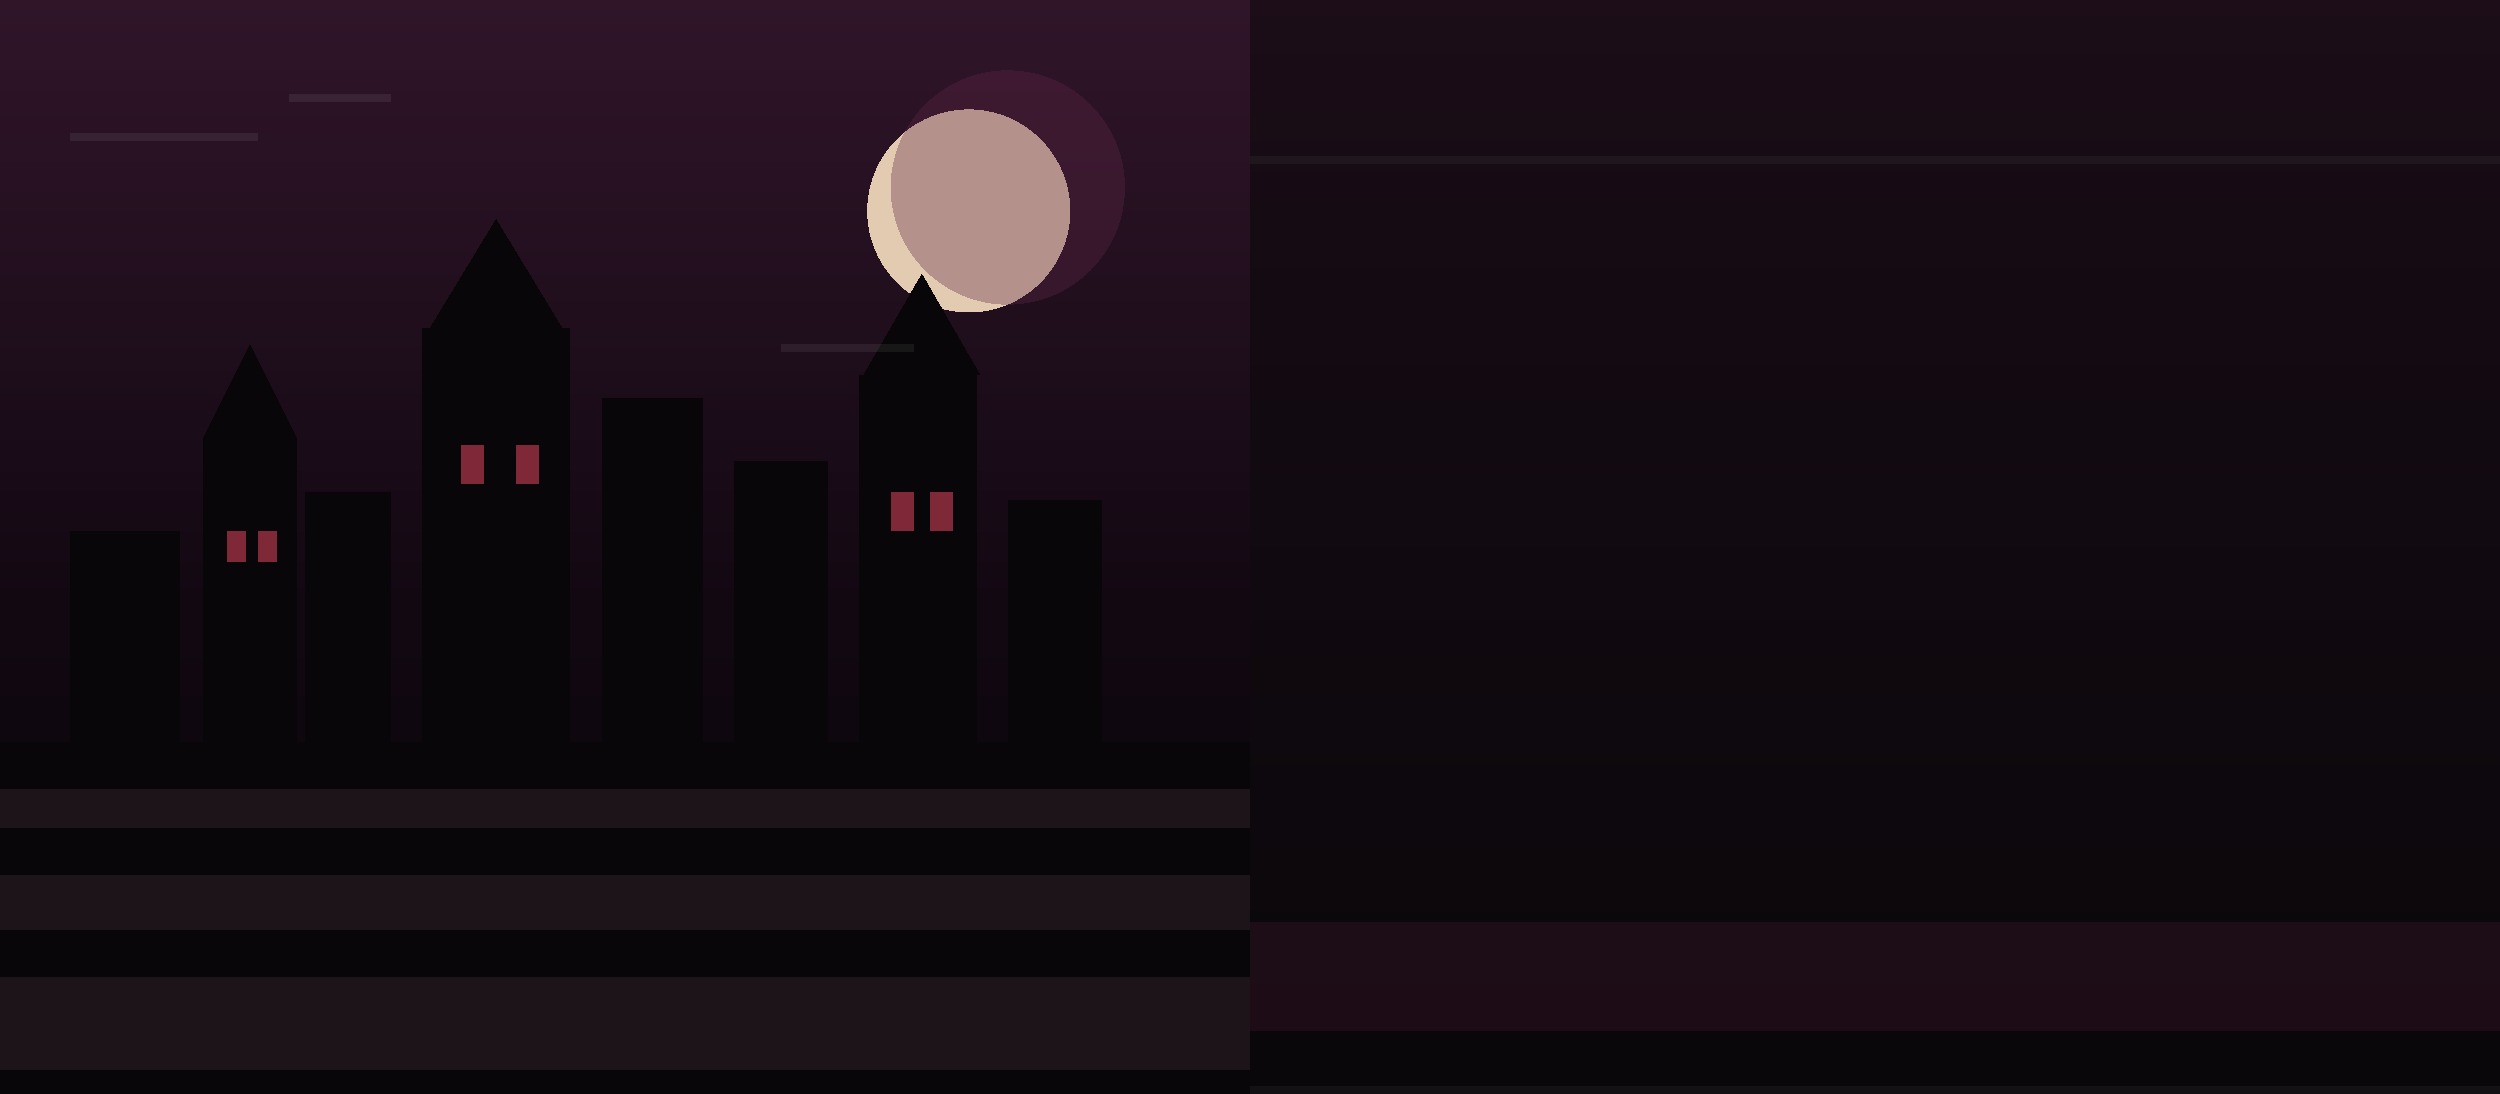
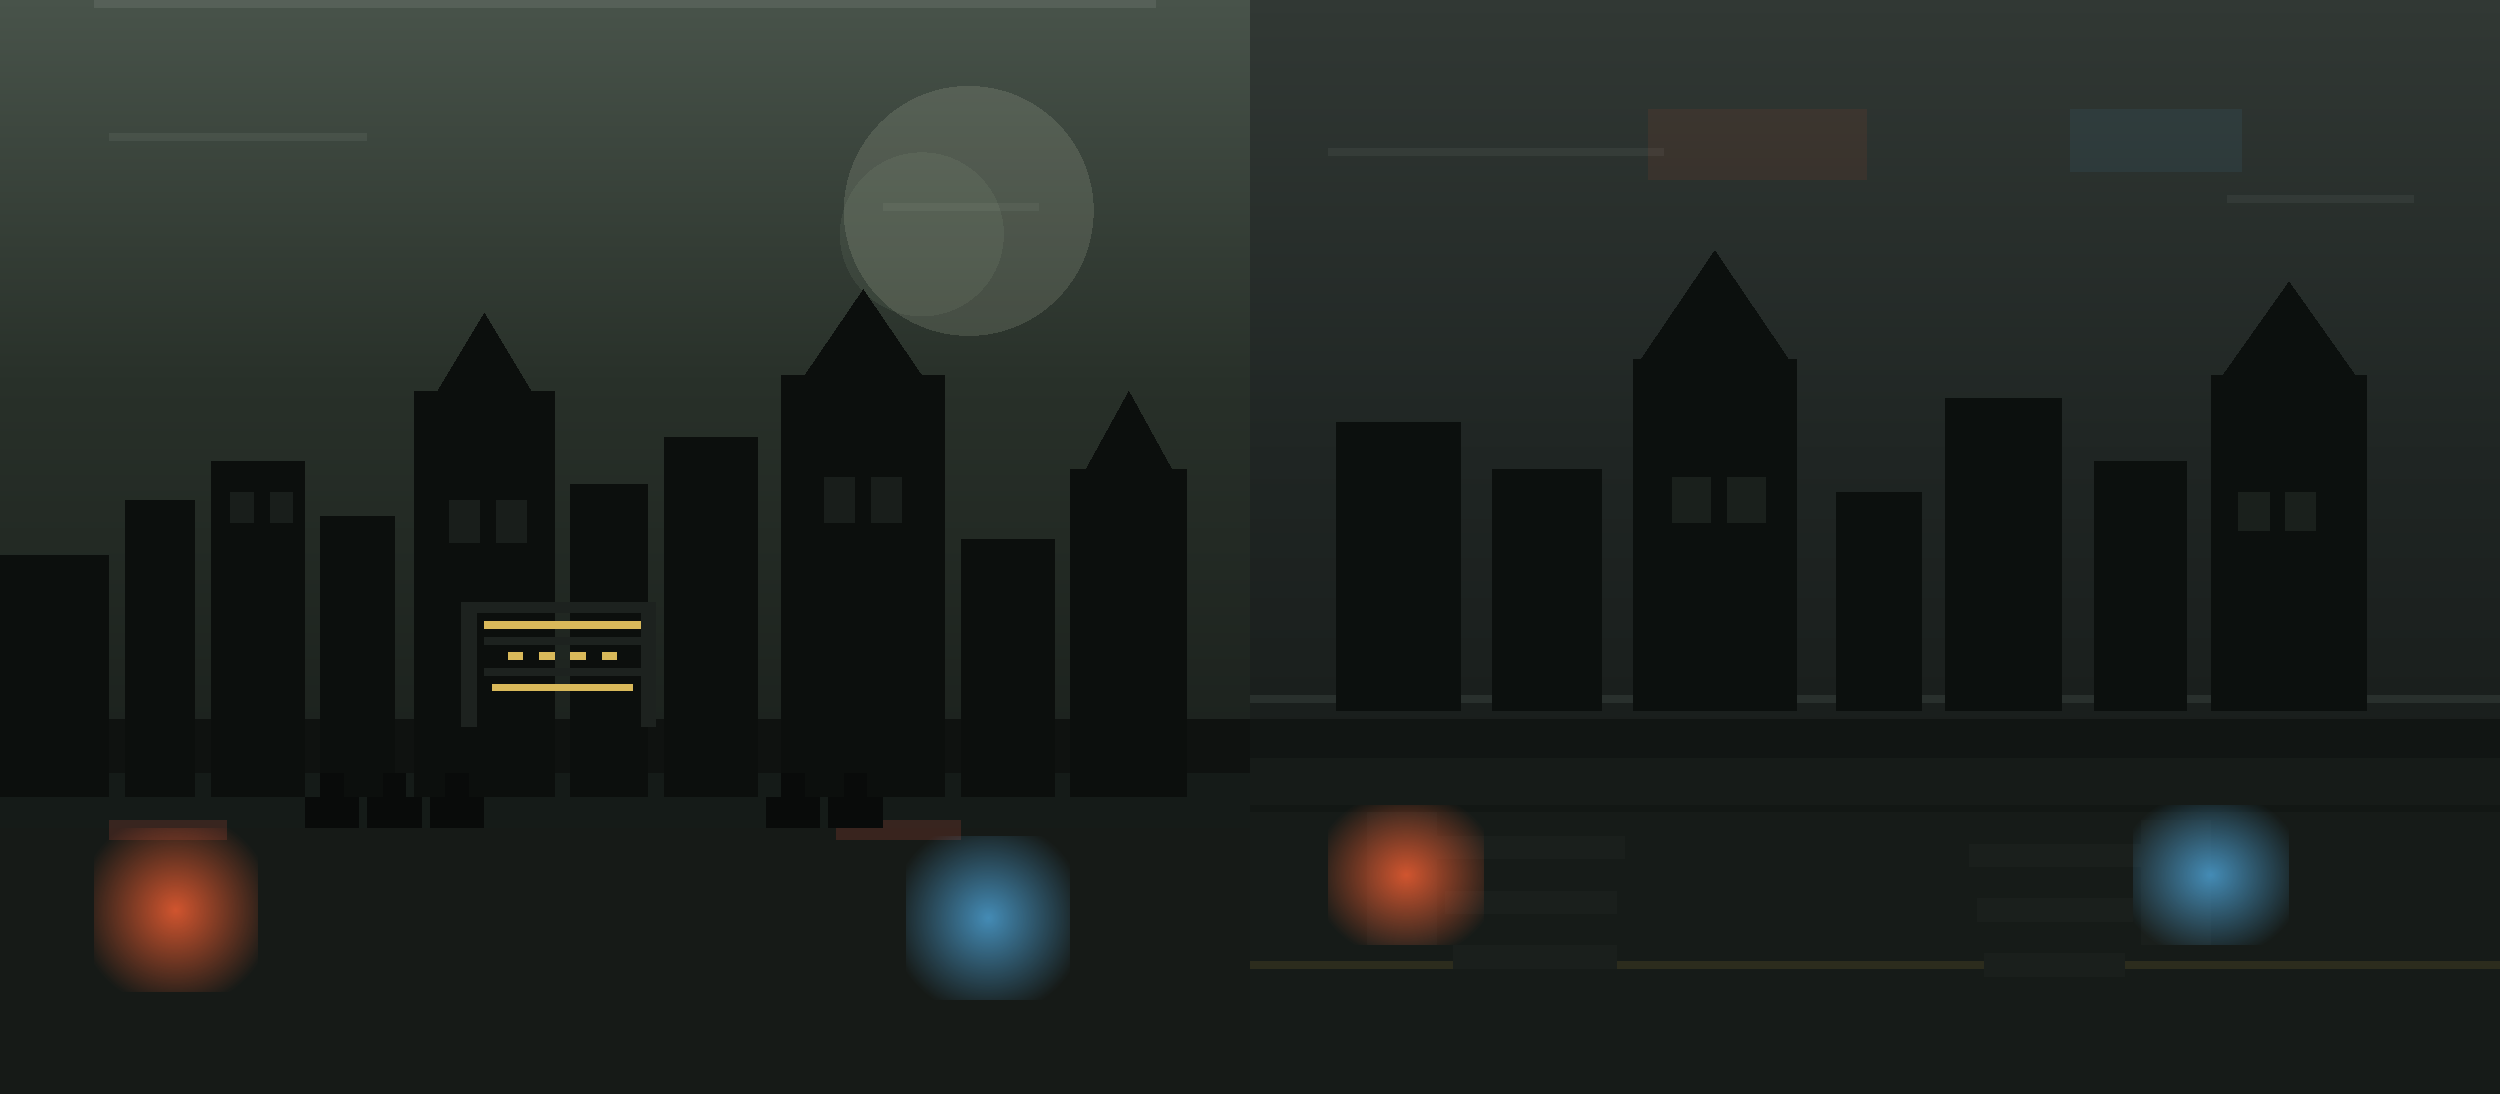
<svg xmlns="http://www.w3.org/2000/svg" width="640" height="280" viewBox="0 0 640 280" shape-rendering="crispEdges">
  <defs>
    <linearGradient id="menuSky" x1="0" y1="0" x2="0" y2="1">
-       <stop offset="0%" stop-color="#301529" />
-       <stop offset="55%" stop-color="#120812" />
-       <stop offset="100%" stop-color="#050405" />
+       <stop offset="0%" stop-color="#48534a" />
+       <stop offset="35%" stop-color="#283029" />
+       <stop offset="100%" stop-color="#111513" />
    </linearGradient>
    <linearGradient id="gameSky" x1="0" y1="0" x2="0" y2="1">
-       <stop offset="0%" stop-color="#1c0d18" />
-       <stop offset="20%" stop-color="#150b13" />
-       <stop offset="100%" stop-color="#09070a" />
+       <stop offset="0%" stop-color="#313834" />
+       <stop offset="42%" stop-color="#1f2523" />
+       <stop offset="100%" stop-color="#121513" />
    </linearGradient>
+     <radialGradient id="sirens" cx="0.5" cy="0.5" r="0.6">
+       <stop offset="0%" stop-color="#e55b31" stop-opacity="0.9" />
+       <stop offset="100%" stop-color="#e55b31" stop-opacity="0" />
+     </radialGradient>
+     <radialGradient id="blueSiren" cx="0.5" cy="0.5" r="0.6">
+       <stop offset="0%" stop-color="#4ea4d8" stop-opacity="0.82" />
+       <stop offset="100%" stop-color="#4ea4d8" stop-opacity="0" />
+     </radialGradient>
  </defs>
-   <rect x="0" y="0" width="320" height="280" fill="url(#menuSky)" />
-   <circle cx="248" cy="54" r="26" fill="#ebd4b8" fill-opacity="0.95" />
-   <circle cx="258" cy="48" r="30" fill="#5f2646" fill-opacity="0.35" />
-   <g fill="#080608">
-     <rect x="0" y="190" width="320" height="90" />
-     <rect x="18" y="136" width="28" height="84" />
-     <rect x="52" y="112" width="24" height="108" />
-     <rect x="78" y="126" width="22" height="94" />
-     <rect x="108" y="84" width="38" height="136" />
-     <rect x="154" y="102" width="26" height="118" />
-     <rect x="188" y="118" width="24" height="102" />
-     <rect x="220" y="96" width="30" height="124" />
-     <rect x="258" y="128" width="24" height="92" />
-     <polygon points="110,84 127,56 144,84" />
-     <polygon points="221,96 236,70 251,96" />
-     <polygon points="52,112 64,88 76,112" />
+   <g transform="translate(0 0)">
+     <rect width="320" height="280" fill="url(#menuSky)" />
+     <rect y="184" width="320" height="96" fill="#0f1210" />
+     <rect y="198" width="320" height="82" fill="#151b18" />
+     <rect y="234" width="320" height="4" fill="#d6aa4b" fill-opacity="0.22" />
+     <rect y="238" width="320" height="2" fill="#c8912d" fill-opacity="0.24" />
+     <rect x="24" y="0" width="272" height="2" fill="#ffffff" fill-opacity="0.08" />
+     <rect x="28" y="34" width="66" height="2" fill="#ffffff" fill-opacity="0.06" />
+     <rect x="226" y="52" width="40" height="2" fill="#ffffff" fill-opacity="0.05" />
+     <circle cx="248" cy="54" r="32" fill="#c8d0b8" fill-opacity="0.16" />
+     <circle cx="236" cy="60" r="21" fill="#a9b59c" fill-opacity="0.1" />
+     <g fill="#0c0f0d">
+       <rect x="0" y="142" width="28" height="62" />
+       <rect x="32" y="128" width="18" height="76" />
+       <rect x="54" y="118" width="24" height="86" />
+       <rect x="82" y="132" width="19" height="72" />
+       <rect x="106" y="100" width="36" height="104" />
+       <rect x="146" y="124" width="20" height="80" />
+       <rect x="170" y="112" width="24" height="92" />
+       <rect x="200" y="96" width="42" height="108" />
+       <rect x="246" y="138" width="24" height="66" />
+       <rect x="274" y="120" width="30" height="84" />
+       <polygon points="112,100 124,80 136,100" />
+       <polygon points="206,96 221,74 236,96" />
+       <polygon points="278,120 289,100 300,120" />
+     </g>
+     <g fill="#4b5650" fill-opacity="0.22">
+       <rect x="59" y="126" width="6" height="8" />
+       <rect x="69" y="126" width="6" height="8" />
+       <rect x="115" y="128" width="8" height="11" />
+       <rect x="127" y="128" width="8" height="11" />
+       <rect x="211" y="122" width="8" height="12" />
+       <rect x="223" y="122" width="8" height="12" />
+     </g>
+     <g fill="#161a17">
+       <rect x="0" y="212" width="320" height="68" />
+       <rect x="22" y="214" width="10" height="46" />
+       <rect x="28" y="214" width="72" height="3" />
+       <rect x="32" y="229" width="78" height="3" />
+       <rect x="34" y="244" width="92" height="3" />
+       <rect x="208" y="214" width="10" height="46" />
+       <rect x="218" y="214" width="74" height="3" />
+       <rect x="212" y="229" width="70" height="3" />
+       <rect x="198" y="244" width="84" height="3" />
+     </g>
+     <g fill="#b64c37" fill-opacity="0.22">
+       <rect x="28" y="210" width="30" height="5" />
+       <rect x="214" y="210" width="32" height="5" />
+     </g>
+     <g fill="#1d221f">
+       <rect x="118" y="154" width="4" height="32" />
+       <rect x="164" y="156" width="4" height="30" />
+       <rect x="120" y="154" width="48" height="3" />
+       <rect x="124" y="163" width="40" height="2" />
+       <rect x="124" y="171" width="40" height="2" />
+     </g>
+     <g fill="#d9b95a">
+       <rect x="124" y="159" width="40" height="2" />
+       <rect x="126" y="175" width="36" height="2" />
+       <rect x="130" y="167" width="4" height="2" />
+       <rect x="138" y="167" width="4" height="2" />
+       <rect x="146" y="167" width="4" height="2" />
+       <rect x="154" y="167" width="4" height="2" />
+     </g>
+     <rect x="24" y="212" width="42" height="42" fill="url(#sirens)" />
+     <rect x="232" y="214" width="42" height="42" fill="url(#blueSiren)" />
+     <g fill="#090b0a">
+       <rect x="78" y="204" width="6" height="8" />
+       <rect x="82" y="198" width="6" height="14" />
+       <rect x="86" y="204" width="6" height="8" />
+       <rect x="94" y="204" width="6" height="8" />
+       <rect x="98" y="198" width="6" height="14" />
+       <rect x="102" y="204" width="6" height="8" />
+       <rect x="110" y="204" width="6" height="8" />
+       <rect x="114" y="198" width="6" height="14" />
+       <rect x="118" y="204" width="6" height="8" />
+       <rect x="196" y="204" width="6" height="8" />
+       <rect x="200" y="198" width="6" height="14" />
+       <rect x="204" y="204" width="6" height="8" />
+       <rect x="212" y="204" width="6" height="8" />
+       <rect x="216" y="198" width="6" height="14" />
+       <rect x="220" y="204" width="6" height="8" />
+     </g>
  </g>
-   <g fill="#7f2837">
-     <rect x="118" y="114" width="6" height="10" />
-     <rect x="132" y="114" width="6" height="10" />
-     <rect x="228" y="126" width="6" height="10" />
-     <rect x="238" y="126" width="6" height="10" />
-     <rect x="58" y="136" width="5" height="8" />
-     <rect x="66" y="136" width="5" height="8" />
+   <g transform="translate(320 0)">
+     <rect width="320" height="280" fill="url(#gameSky)" />
+     <rect y="184" width="320" height="96" fill="#111513" />
+     <rect y="194" width="320" height="86" fill="#161b18" />
+     <rect x="0" y="178" width="320" height="2" fill="#637067" fill-opacity="0.22" />
+     <rect x="0" y="206" width="320" height="2" fill="#0b0f0d" fill-opacity="0.3" />
+     <rect x="0" y="246" width="320" height="2" fill="#d3a746" fill-opacity="0.12" />
+     <g fill="#0c100e">
+       <rect x="22" y="108" width="32" height="74" />
+       <rect x="62" y="120" width="28" height="62" />
+       <rect x="98" y="92" width="42" height="90" />
+       <rect x="150" y="126" width="22" height="56" />
+       <rect x="178" y="102" width="30" height="80" />
+       <rect x="216" y="118" width="24" height="64" />
+       <rect x="246" y="96" width="40" height="86" />
+       <polygon points="100,92 119,64 138,92" />
+       <polygon points="249,96 266,72 283,96" />
+     </g>
+     <g fill="#768477" fill-opacity="0.14">
+       <rect x="108" y="122" width="10" height="12" />
+       <rect x="122" y="122" width="10" height="12" />
+       <rect x="253" y="126" width="8" height="10" />
+       <rect x="265" y="126" width="8" height="10" />
+     </g>
+     <rect x="20" y="38" width="86" height="2" fill="#ffffff" fill-opacity="0.05" />
+     <rect x="250" y="50" width="48" height="2" fill="#ffffff" fill-opacity="0.05" />
+     <rect x="102" y="28" width="56" height="18" fill="#c74b31" fill-opacity="0.1" />
+     <rect x="210" y="28" width="44" height="16" fill="#4ea4d8" fill-opacity="0.08" />
+     <g fill="#1a1f1c">
+       <rect x="30" y="208" width="18" height="34" />
+       <rect x="48" y="214" width="48" height="6" />
+       <rect x="50" y="228" width="44" height="6" />
+       <rect x="52" y="242" width="42" height="6" />
+       <rect x="228" y="210" width="18" height="32" />
+       <rect x="184" y="216" width="44" height="6" />
+       <rect x="186" y="230" width="40" height="6" />
+       <rect x="188" y="244" width="36" height="6" />
+     </g>
+     <rect x="20" y="206" width="40" height="36" fill="url(#sirens)" />
+     <rect x="226" y="206" width="40" height="36" fill="url(#blueSiren)" />
  </g>
-   <g fill="#b98296" fill-opacity="0.12">
-     <rect x="0" y="202" width="320" height="10" />
-     <rect x="0" y="224" width="320" height="14" />
-     <rect x="0" y="250" width="320" height="24" />
-   </g>
-   <g fill="#ffffff" fill-opacity="0.07">
-     <rect x="18" y="34" width="48" height="2" />
-     <rect x="74" y="24" width="26" height="2" />
-     <rect x="200" y="88" width="34" height="2" />
-   </g>
-   <rect x="320" y="0" width="320" height="280" fill="url(#gameSky)" />
-   <rect x="320" y="236" width="320" height="28" fill="#8f305d" fill-opacity="0.14" />
-   <rect x="320" y="40" width="320" height="2" fill="#ffffff" fill-opacity="0.04" />
-   <rect x="320" y="278" width="320" height="2" fill="#ffffff" fill-opacity="0.04" />
</svg>
